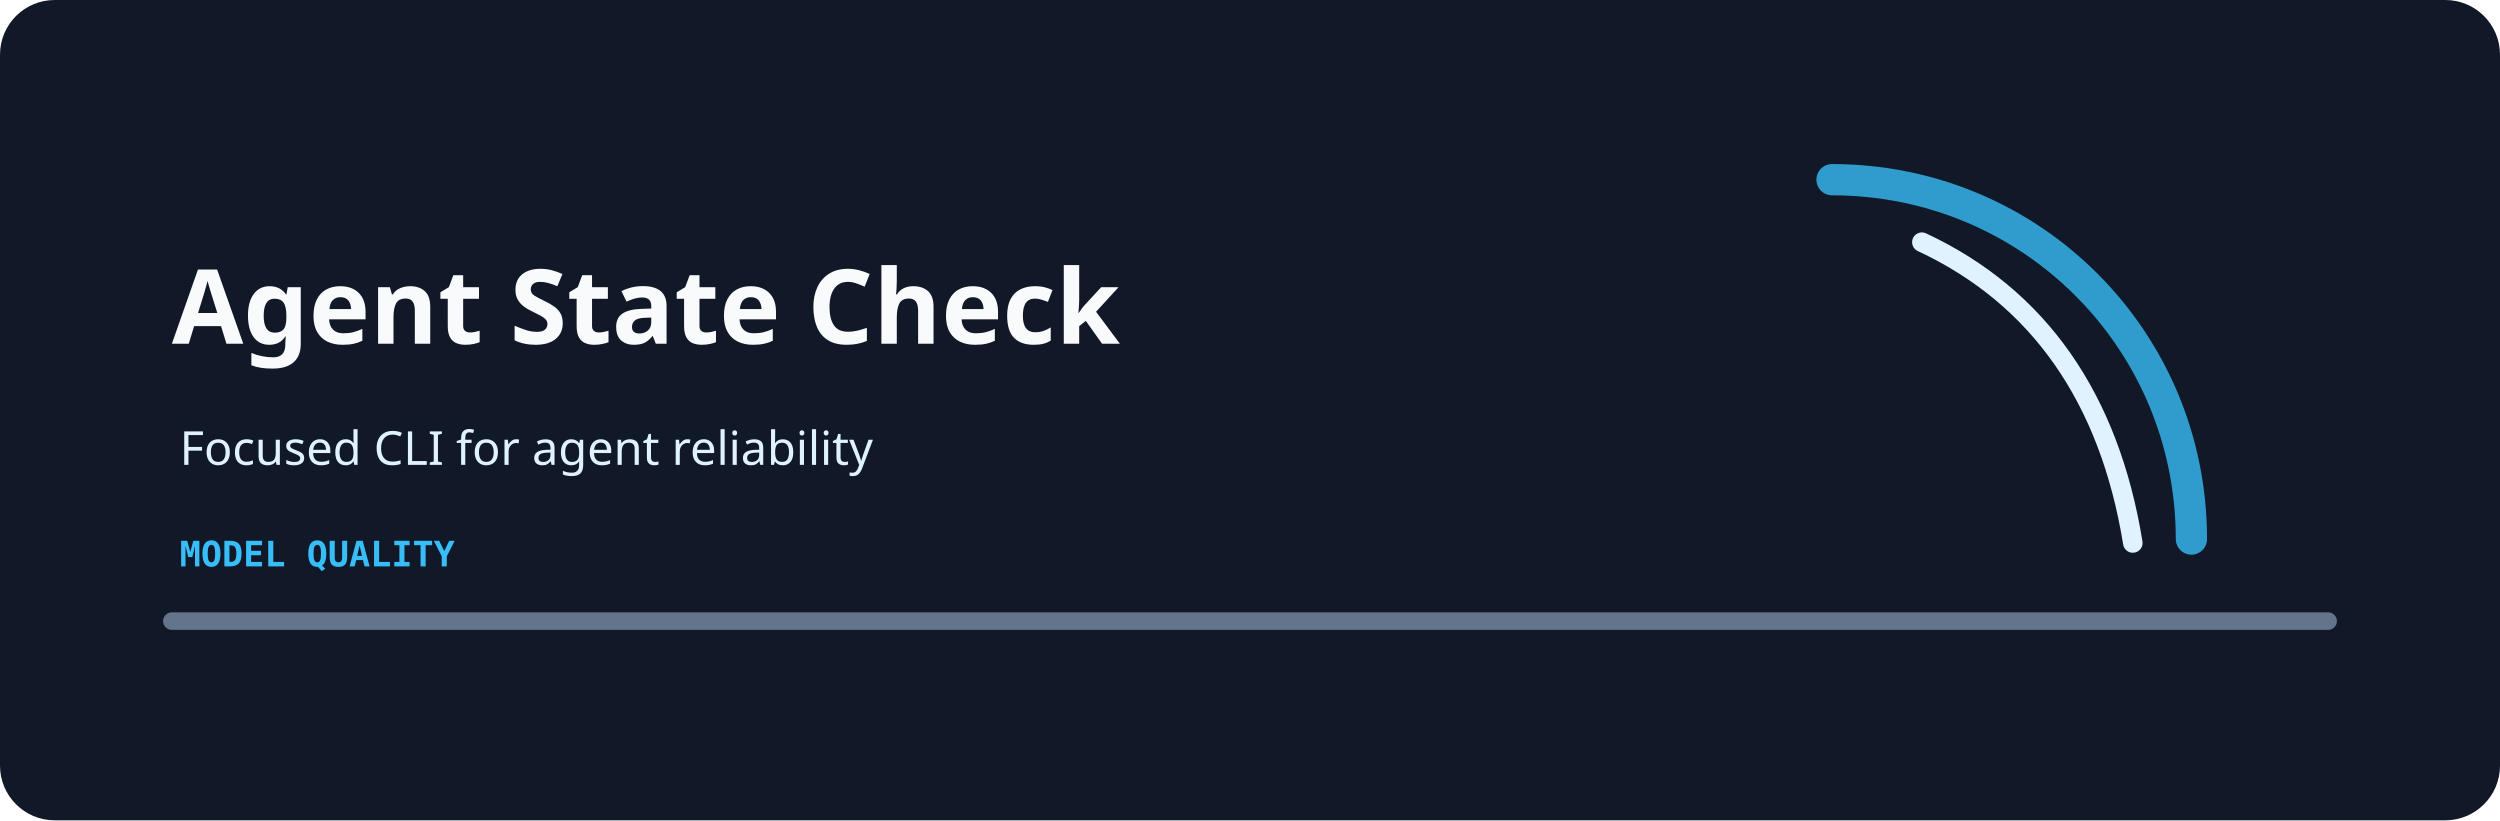
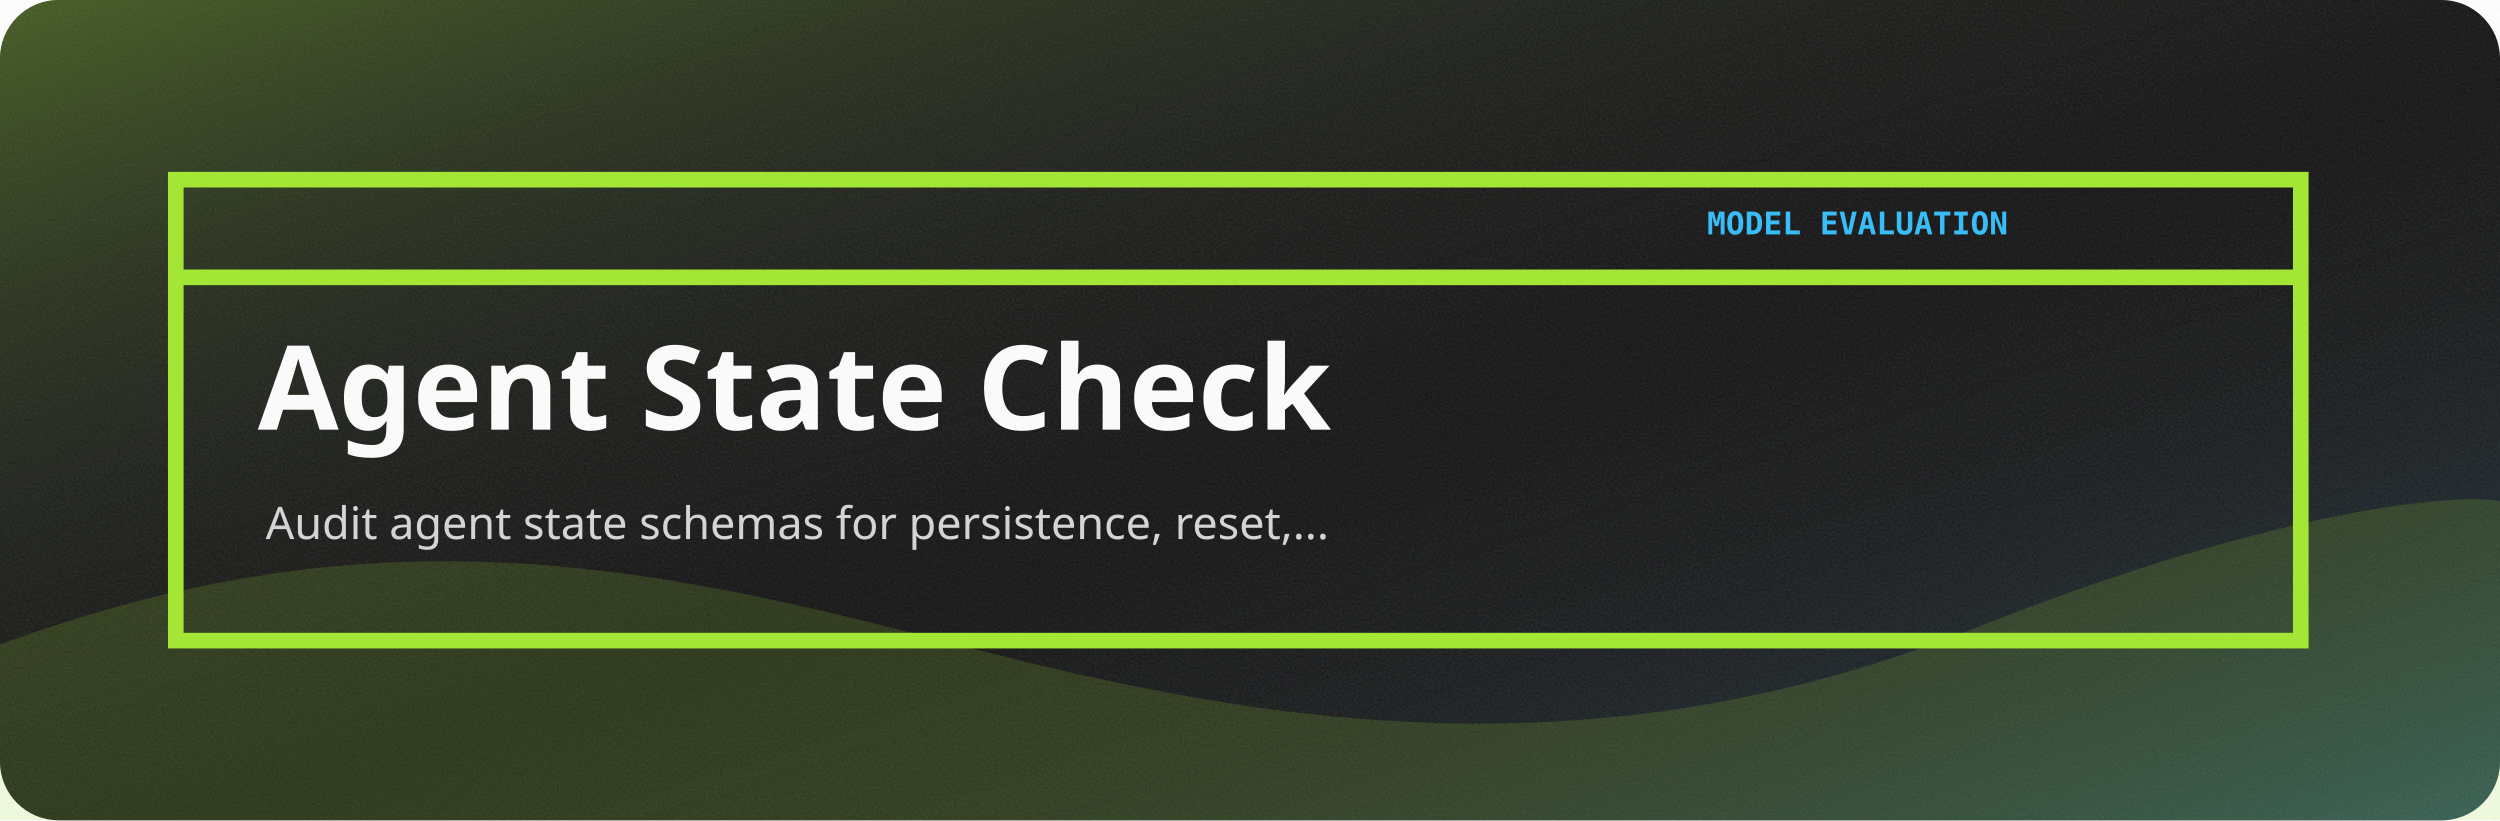
<svg xmlns="http://www.w3.org/2000/svg" width="1280" height="420" viewBox="0 0 1280 420" fill="none" role="img" aria-label="Agent State Check cover">
-   <rect width="1280" height="420" rx="28" fill="#111827" />
-   <path d="M88 318h1104" stroke="#64748b" stroke-width="9" stroke-linecap="round" />
-   <path d="M938 92c102 0 184 82 184 184" stroke="#38bdf8" stroke-width="16" stroke-linecap="round" opacity=".8" />
-   <path d="M984 124c60 28 96 80 108 154" stroke="#e0f2fe" stroke-width="10" stroke-linecap="round" />
-   <text x="88" y="176" fill="#f8fafc" font-family="IBM Plex Sans, ui-sans-serif, system-ui" font-size="53" font-weight="850">Agent State Check</text>
-   <text x="92" y="238" fill="#e0f2fe" font-family="IBM Plex Sans, ui-sans-serif, system-ui" font-size="24">Focused CLI for agent reliability</text>
-   <text x="92" y="290" fill="#38bdf8" font-family="ui-monospace, SFMono-Regular, Menlo, monospace" font-size="18" font-weight="700">MODEL QUALITY</text>
+   <defs>
+     <linearGradient id="g" x1="0" x2="1" y1="0" y2="1">
+       <stop offset="0" stop-color="#a3e635" stop-opacity=".34" />
+       <stop offset=".54" stop-color="#161616" stop-opacity="0" />
+       <stop offset="1" stop-color="#38bdf8" stop-opacity=".30" />
+     </linearGradient>
+     <filter id="grain" x="-20%" y="-20%" width="140%" height="140%">
+       <feTurbulence type="fractalNoise" baseFrequency=".85" numOctaves="2" seed="62" result="noise" />
+       <feColorMatrix type="saturate" values="0" />
+       <feComponentTransfer>
+         <feFuncA type="table" tableValues="0 .10" />
+       </feComponentTransfer>
+       <feBlend mode="soft-light" in2="SourceGraphic" />
+     </filter>
+   </defs>
+   <rect width="1280" height="420" rx="30" fill="#161616" />
+   <rect width="1280" height="420" rx="30" fill="url(#g)" filter="url(#grain)" />
+   <path d="M0 330c190-70 330-42 490 0s328 68 520-8 278-68 270-64v162H0z" fill="#a3e635" opacity=".16" />
+   <path d="M90 92h1088v236H90z" fill="none" stroke="#a3e635" stroke-width="8" />
+   <path d="M90 142h1088" stroke="#a3e635" stroke-width="8" />
+   <text x="132" y="220" fill="#fafafa" font-family="Aptos, Segoe UI, ui-sans-serif, system-ui" font-size="60" font-weight="850">Agent State Check</text>
+   <text x="136" y="276" fill="#d4d4d4" font-family="Aptos, Segoe UI, ui-sans-serif, system-ui" font-size="23">Audit agent state schemas for persistence, reset,...</text>
+   <text x="874" y="120" fill="#38bdf8" font-family="ui-monospace, SFMono-Regular, Menlo, monospace" font-size="16" font-weight="800">MODEL EVALUATION</text>
</svg>
